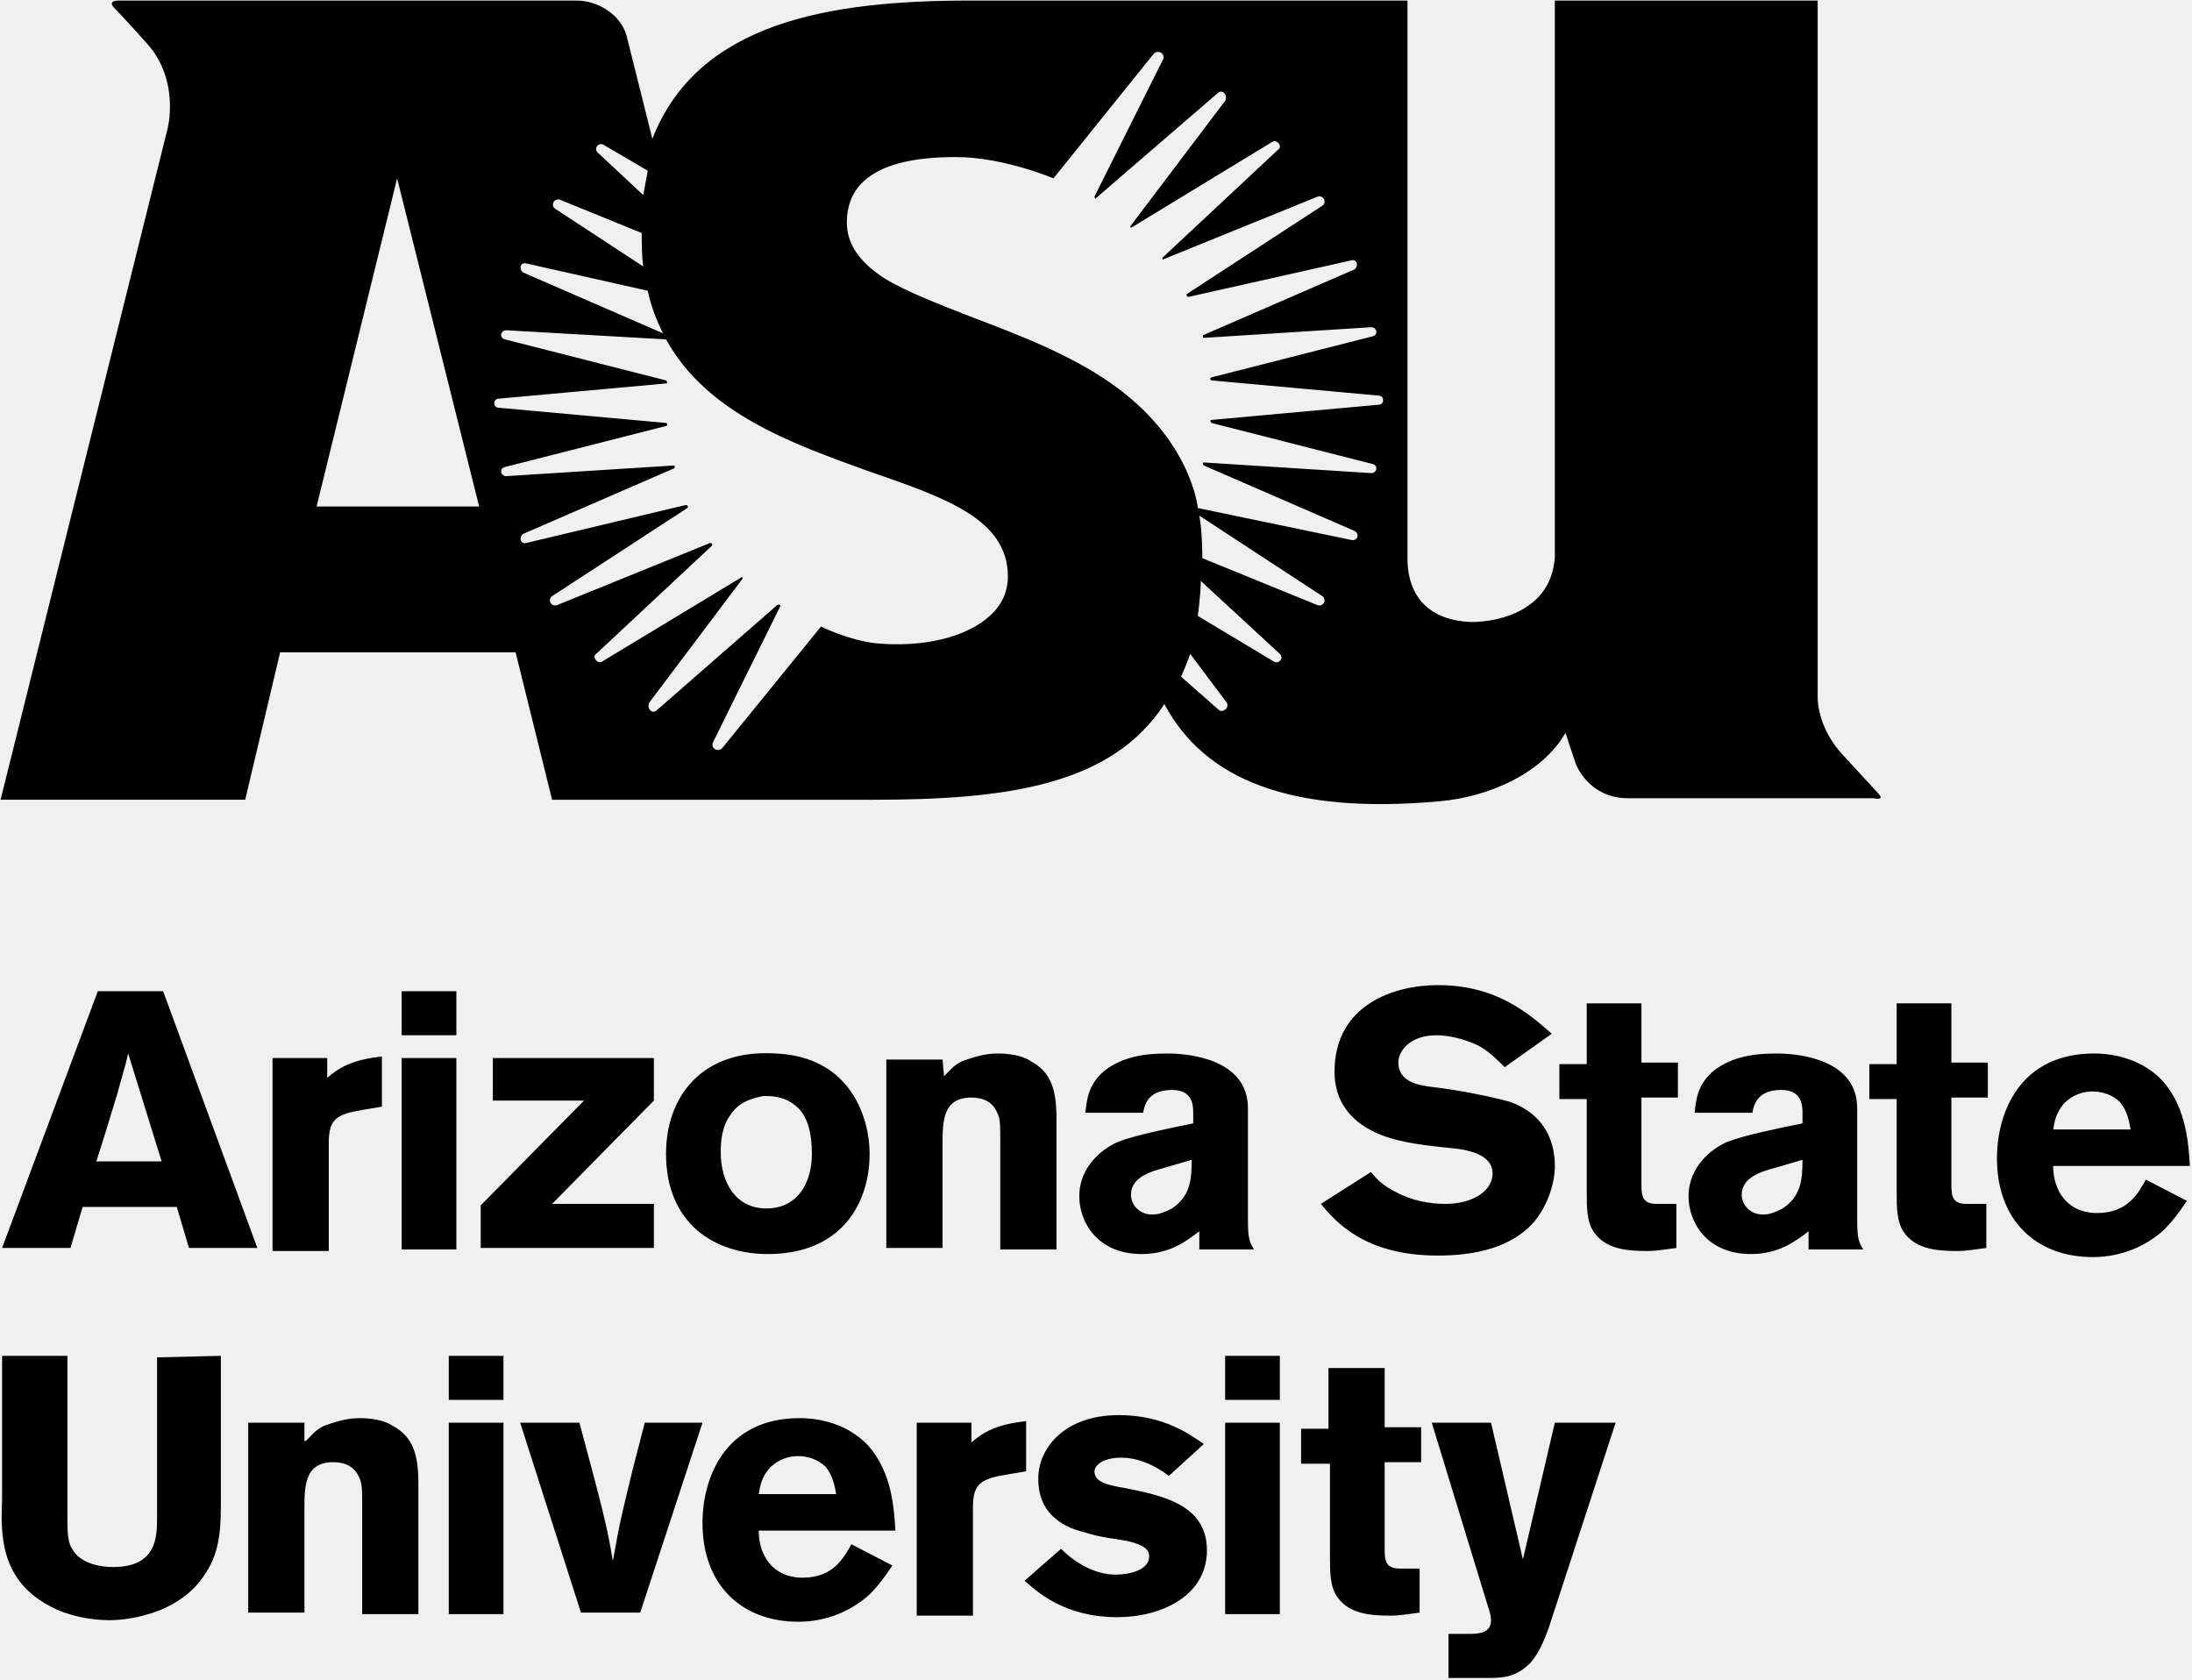
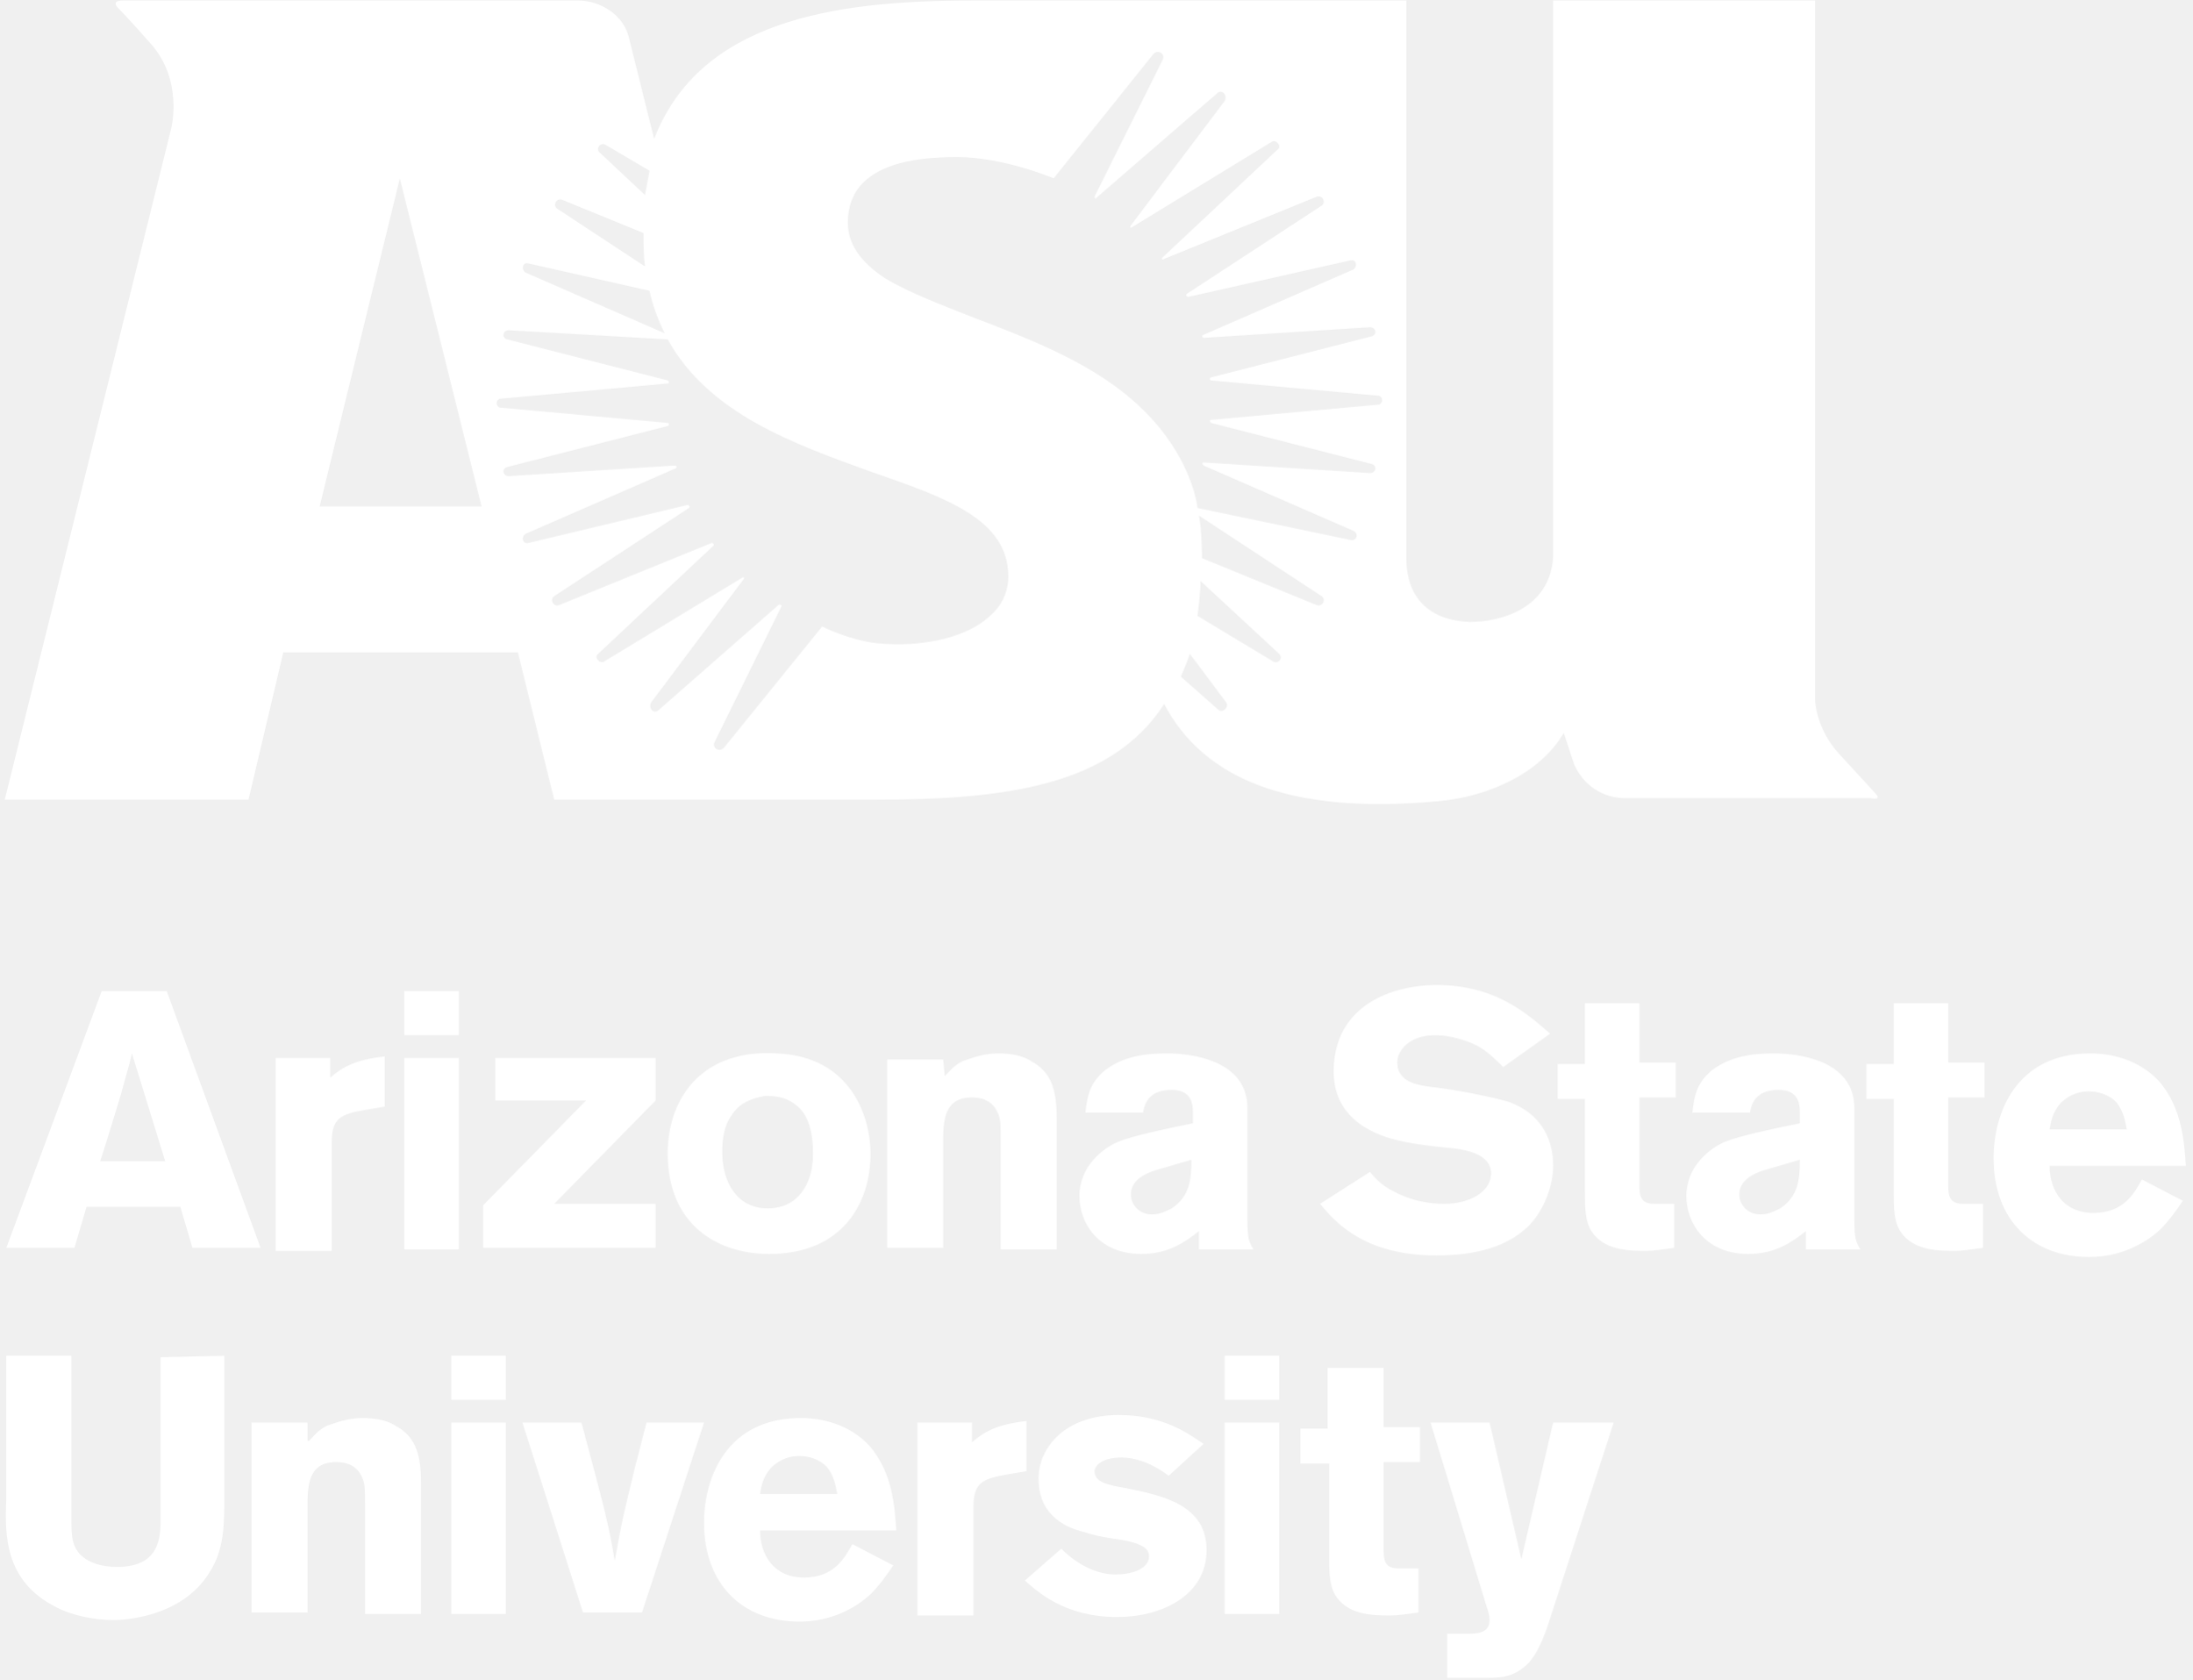
- <svg xmlns="http://www.w3.org/2000/svg" width="398" height="305" viewBox="0 0 398 305">
-   <g transform="translate(-1 -1)">
-     <g transform="translate(0 179.31)">
-       <path d="M30.62 1.655l17.104 46.62H35.31l-2.207-7.447H16l-2.207 7.448H1.38l17.38-46.62H30.62zm-6.344 11.31c-.552 2.483-1.38 4.966-1.931 7.173-1.104 3.586-2.759 9.103-3.862 12.414h11.862l-6.07-19.586zm36.138 4.414c2.207-1.93 4.69-3.31 9.93-3.862v9.104l-3.31.551c-4.965.828-6.344 1.656-6.344 6.07v19.586H50.483V13.793h9.93v3.586zM73.93 1.655h9.931v8h-9.931v-8zm0 12.138h9.931v34.759h-9.931V13.793z" />
-       <path d="M90.207 13.793L119.724 13.793 119.724 21.517 101.241 40.276 119.724 40.276 119.724 48.276 88.276 48.276 88.276 40.552 107.034 21.517 90.483 21.517 90.483 13.793z" />
-       <path d="M158.897 31.172c0 8.828-4.966 18.207-18.483 18.207-9.655 0-18.483-5.517-18.483-18.207 0-10.482 6.62-19.034 19.862-18.206 13.793.551 17.104 11.862 17.104 18.206zm-25.38-6.896c-1.38 1.93-1.655 4.414-1.655 6.62 0 5.518 2.759 10.207 8.276 10.207 5.517 0 8.276-4.413 8.276-9.93 0-3.863-.828-6.897-2.759-8.552-2.207-1.931-4.414-1.931-6.069-1.931-2.758.551-4.69 1.379-6.069 3.586zm38.897-7.173c1.103-1.103 1.655-1.93 3.31-2.758 1.655-.552 3.862-1.38 6.345-1.38 1.931 0 4.414.276 6.069 1.38 3.586 1.93 4.69 4.965 4.69 10.483v23.724H182.62V28.966c0-3.035 0-4.138-.552-5.242-.828-1.93-2.483-2.758-4.69-2.758-5.241 0-5.241 4.413-5.241 8.551v18.759H161.93V14.069h10.207l.276 3.034zm25.655 6.621c.276-2.483.552-5.241 3.586-7.724 3.31-2.483 7.173-3.034 11.31-3.034 4.138 0 14.621 1.103 14.621 9.93v20.138c0 3.587.276 4.138 1.104 5.518h-9.931v-3.31c-2.483 1.93-5.518 4.137-10.483 4.137-8 0-11.31-5.793-11.31-10.482 0-5.518 4.413-8.828 7.172-9.931 2.759-1.104 9.38-2.483 13.517-3.31v-1.932c0-1.655-.276-4.138-3.862-4.138-4.414 0-4.965 2.759-5.241 4.138h-10.483zm12.69 10.483c-1.656.552-4.414 1.655-4.414 4.414 0 1.655 1.38 3.586 3.862 3.586 1.38 0 2.483-.552 3.586-1.104 3.31-2.206 3.586-5.24 3.586-8.827l-6.62 1.93zm39.172.276c1.103 1.38 2.207 2.483 4.414 3.586 3.034 1.655 6.345 2.207 9.103 2.207 4.69 0 8.552-2.207 8.552-5.517 0-3.587-4.69-4.414-8.276-4.69-2.483-.276-5.241-.552-7.724-1.103-2.759-.552-12.69-2.76-12.69-12.69C243.31 4.138 254.07.552 262.07.552c10.759 0 16.552 5.241 20.69 8.827l-8.552 6.07c-1.38-1.38-2.759-2.76-4.69-3.863-1.655-.827-4.69-1.93-7.724-1.93-4.69 0-6.896 2.758-6.896 4.965 0 3.586 3.862 4.138 6.069 4.413 4.965.552 11.586 1.932 14.344 2.76 5.242 1.93 8 6.068 8 11.585 0 3.31-1.379 7.173-3.586 9.931-4.138 4.966-11.034 6.345-17.655 6.345-13.241 0-18.483-6.069-21.241-9.38l9.103-5.792zm38.897-30.62h10.206V14.62h6.621v6.345h-6.62v15.448c0 2.207 0 3.862 2.758 3.862h3.586v8c-2.207.276-3.586.552-5.241.552-3.586 0-7.448-.276-9.655-3.31-1.38-1.932-1.38-4.415-1.38-7.725V21.241h-4.965v-6.344h4.965V3.862h-.275zm19.862 19.861c.276-2.483.551-5.241 3.586-7.724 3.31-2.483 7.172-3.034 11.31-3.034 4.138 0 14.62 1.103 14.62 9.93v20.138c0 3.587.277 4.138 1.104 5.518h-9.93v-3.31c-2.483 1.93-5.518 4.137-10.483 4.137-8 0-11.31-5.793-11.31-10.482 0-5.518 4.413-8.828 7.172-9.931 2.758-1.104 9.379-2.483 13.517-3.31v-1.932c0-1.655-.276-4.138-3.862-4.138-4.414 0-4.966 2.759-5.242 4.138H308.69zm12.965 10.483c-1.655.552-4.414 1.655-4.414 4.414 0 1.655 1.38 3.586 3.862 3.586 1.38 0 2.483-.552 3.587-1.104 3.31-2.206 3.586-5.24 3.586-8.827l-6.62 1.93zm23.448-30.345h10.207v10.759h6.621v6.345h-6.62v15.448c0 2.207 0 3.862 2.758 3.862h3.586v8c-2.207.276-3.586.552-5.241.552-3.586 0-7.448-.276-9.655-3.31-1.38-1.932-1.38-4.415-1.38-7.725V21.241h-4.965v-6.344h4.965V3.862h-.276zm52.966 35.862c-1.103 1.655-2.483 3.586-4.138 5.242-3.034 2.758-7.448 4.965-12.965 4.965-10.207 0-17.38-6.62-17.38-17.931 0-8.276 4.138-19.034 17.655-19.034 1.931 0 8 .275 12.414 4.965 4.414 4.966 4.69 11.586 4.966 15.448h-24.828c0 4.414 2.483 8.552 8 8.552 5.517 0 7.448-3.586 8.828-6.069l7.448 3.862zM387.862 26.76c-.276-1.38-.552-3.31-1.931-4.966-1.38-1.38-3.31-1.93-4.965-1.93-2.483 0-4.138 1.103-5.242 2.206-1.38 1.655-1.655 3.034-1.93 4.69h14.068z" />
-       <g>
-         <path d="M41.103 67.862V94.07c0 4.414 0 9.103-2.758 13.241-4.966 8-15.448 8.552-17.38 8.552-3.586 0-7.724-.828-10.758-2.483-9.104-4.69-9.104-12.965-8.828-19.31V67.862h11.862v29.241c0 2.483 0 4.414.828 5.794 1.38 2.482 4.69 3.31 7.448 3.31 8 0 8-5.517 8-9.104V68.138l11.586-.276zM56.552 83.31c1.103-1.103 1.655-1.93 3.31-2.758 1.655-.552 3.862-1.38 6.345-1.38 1.93 0 4.414.276 6.069 1.38 3.586 1.93 4.69 4.965 4.69 10.482v23.725H66.759V95.172c0-3.034 0-4.138-.552-5.241-.828-1.931-2.483-2.759-4.69-2.759-5.241 0-5.241 4.414-5.241 8.552v18.759H46.069V80h10.207v3.31h.276zm25.93-15.448h9.932v8h-9.931v-8zm0 12.138h9.932v34.759h-9.931V80zm12.966 0h10.759c4.138 15.448 4.965 18.483 6.069 25.103 1.38-7.724 1.655-8.551 3.586-16.551L118.07 80h10.483l-11.31 34.483h-10.76L95.449 80zm67.586 25.931c-1.103 1.655-2.482 3.586-4.137 5.241-3.035 2.759-7.449 4.966-12.966 4.966-10.207 0-17.38-6.62-17.38-17.931 0-8.276 4.139-19.035 17.656-19.035 1.93 0 8 .276 12.414 4.966 4.413 4.965 4.69 11.586 4.965 15.448H138.76c0 4.414 2.482 8.552 8 8.552 5.517 0 7.448-3.586 8.827-6.069l7.448 3.862zm-10.206-12.965c-.276-1.38-.552-3.31-1.931-4.966-1.38-1.38-3.31-1.931-4.966-1.931-2.483 0-4.138 1.103-5.241 2.207-1.38 1.655-1.656 3.034-1.931 4.69h14.069zm24.551-9.38c2.207-1.93 4.69-3.31 9.931-3.862v9.104l-3.31.551c-4.966.828-6.345 1.655-6.345 6.07v19.585h-10.207V80h9.931v3.586zm16.276 19.31c2.759 2.76 6.345 4.69 9.931 4.69 2.483 0 6.07-.827 6.07-3.31 0-1.104-.828-1.655-1.38-1.931-1.655-.828-3.862-1.104-5.793-1.38-1.655-.275-3.035-.551-4.69-1.103-2.207-.552-4.138-1.38-5.793-3.034-1.655-1.656-2.483-3.862-2.483-6.621 0-5.793 4.966-11.586 14.62-11.586 8.277 0 12.966 3.586 15.45 5.241l-6.346 5.793c-3.31-2.483-6.344-3.31-8.551-3.31-3.862 0-4.966 1.655-4.966 2.483 0 1.93 2.207 2.482 5.517 3.034 6.897 1.38 14.897 3.035 14.897 11.31 0 8.276-8.276 12.138-16.276 12.138-9.655 0-14.62-4.69-16.828-6.62l6.621-5.793zm29.793-35.034h9.931v8h-9.93v-8zm0 12.138h9.931v34.759h-9.93V80zm18.759-9.931h10.207v10.759h6.62v6.344h-6.62v15.449c0 2.207 0 3.862 2.758 3.862h3.587v8c-2.207.276-3.587.551-5.242.551-3.586 0-7.448-.275-9.655-3.31-1.38-1.93-1.38-4.414-1.38-7.724V87.448h-5.24v-6.345h4.965V70.07zM294.345 80l-12.138 37.241c-.828 2.207-1.655 4.414-3.31 6.345-2.483 2.483-4.69 2.759-7.449 2.759H264v-8h3.586c1.655 0 4.138 0 4.138-2.483 0-.828-.276-1.655-.552-2.483L260.966 80h10.758l5.793 24.828L283.31 80h11.035z" />
-       </g>
-     </g>
-     <path d="M335.724 138.207c-4.965-5.241-4.69-10.759-4.69-10.759V1.103H283.31V102.07c-.551 9.655-9.93 11.862-15.172 11.862-7.448-.276-11.586-4.414-11.586-11.586V1.103H209.93h-32.828c-25.379 0-49.379 3.863-57.655 25.104l-4.69-18.759c-1.103-3.862-5.24-6.345-9.103-6.345H22.621c-1.104 0-1.655.276-1.104 1.104 0 0 2.207 2.207 6.345 6.896 5.793 6.621 3.586 15.173 3.586 15.173L1.103 146.206h44.414l6.345-26.758h42.759l6.62 26.759h58.207c24 0 43.31-2.483 52.966-17.38 7.172 13.518 22.62 20.139 49.93 17.656 9.38-.828 18.76-5.242 22.897-12.414l1.931 5.793c1.656 3.586 4.966 6.069 9.38 6.069h44.69c1.103.276 1.655 0 .827-.828 0 0-2.483-2.758-6.345-6.896zM110.621 27.31l8 4.69c-.276 1.38-.552 3.034-.828 4.414l-8.276-7.724c-.827-.828.276-1.931 1.104-1.38zm-8 9.931l14.896 6.07c0 1.655 0 4.137.276 6.068l-16-10.482c-.827-.552-.276-1.931.828-1.656zm-6.07 11.587l22.07 4.965c.551 2.759 1.655 5.517 2.758 7.724L96 50.483c-.828-.552-.552-1.931.552-1.655zM58.484 92.966l14.62-59.587L88 92.966H58.483zm122.207 19.862c-4.138 3.862-12.138 5.793-20.69 4.965-4.966-.552-9.931-3.034-9.931-3.034l-17.931 22.069c-.828.827-2.207 0-1.655-1.104l12.138-24.552c.276-.275-.276-.551-.552-.275l-21.793 19.034c-.828.828-1.931-.276-1.38-1.38l16.828-22.344c.276-.276 0-.552-.276-.276l-25.103 15.172c-.828.552-1.931-.827-1.104-1.379l20.966-19.586c.276-.276 0-.552-.276-.552l-27.862 11.31c-1.103.276-1.655-1.103-.828-1.655l24.552-16c.276-.275 0-.551-.276-.551l-28.965 6.896c-1.104.276-1.38-1.103-.552-1.655l27.31-11.862c.276 0 .276-.552 0-.552l-30.344 1.931c-1.104 0-1.38-1.379-.276-1.655l29.241-7.448c.276 0 .276-.552 0-.552l-30.345-2.759c-1.103 0-1.103-1.655 0-1.655l30.345-2.758c.276 0 .276-.276 0-.552L92.69 62.621c-1.104-.276-.828-1.655.276-1.655l28.965 1.655c7.448 13.517 23.172 19.034 36.966 24C172.414 91.31 184 95.172 184 105.655c0 2.759-1.103 5.242-3.31 7.173zm41.655 17.103l-6.897-6.069s1.104-2.483 1.655-4.138l6.621 8.828c.552.827-.552 1.93-1.38 1.379zm9.93-8.828l-13.792-8.275s.551-4.138.551-6.345l14.345 13.241c.828.828-.276 1.931-1.103 1.38zm8-10.206l-20.965-8.552s0-4.966-.551-7.724l22.344 14.62c.828.552.276 1.931-.827 1.656zm11.035-36.414l-30.344 2.758c-.276 0-.276.276 0 .552l29.24 7.448c1.104.276.828 1.656-.275 1.656l-30.345-1.931c-.276 0-.276.275 0 .551l27.31 11.862c1.104.552.552 1.931-.551 1.655l-27.862-5.793s-1.104-12.413-15.724-22.62c-7.449-5.242-16.828-8.828-24.828-11.862-6.345-2.483-12.138-4.69-16.276-7.173-4.69-3.034-6.896-6.345-6.896-10.207 0-2.758.827-5.241 2.758-7.172 3.31-3.31 9.104-4.69 17.104-4.69 8.551 0 17.655 3.862 17.655 3.862l18.207-22.62c.827-.828 2.207 0 1.655 1.103L199.724 36.69c0 .276.276.551.276.276l22.069-19.035c.828-.828 1.931.276 1.38 1.38l-17.104 22.62c-.276.276 0 .552.276.276L232 26.759c.828-.552 1.931.827 1.103 1.379l-20.965 19.586c-.276.276 0 .552.276.276l27.862-11.31c1.103-.276 1.655 1.103.827 1.655l-24.551 16c-.276.276 0 .552.276.552l29.517-6.621c1.103-.276 1.38 1.103.552 1.655l-27.31 11.862c-.277 0-.277.552 0 .552l30.344-1.931c1.103 0 1.38 1.38.276 1.655l-29.241 7.448c-.276 0-.276.552 0 .552l30.344 2.759c1.104 0 1.104 1.655 0 1.655z" />
+ <svg xmlns="http://www.w3.org/2000/svg" width="261px" height="200px" viewBox="0 0 260 200" version="1.1">
+   <g id="surface1">
+     <path style=" stroke:none;fill-rule:nonzero;fill:#fff;fill-opacity:1;" d="M 19.352 118.012 L 30.523 148.582 L 22.414 148.582 L 20.973 143.695 L 9.801 143.695 L 8.355 148.582 L 0.25 148.582 L 11.602 118.012 Z M 15.207 125.426 C 14.844 127.055 14.305 128.684 13.945 130.129 C 13.223 132.48 12.141 136.098 11.422 138.27 L 19.172 138.27 L 15.203 125.426 Z M 38.812 128.32 C 40.254 127.055 41.879 126.148 45.301 125.789 L 45.301 131.758 L 43.137 132.121 C 39.895 132.664 38.992 133.207 38.992 136.102 L 38.992 148.941 L 32.324 148.941 L 32.324 125.969 L 38.812 125.969 Z M 47.645 118.012 L 54.129 118.012 L 54.129 123.254 L 47.645 123.254 Z M 47.645 125.969 L 54.129 125.969 L 54.129 148.762 L 47.645 148.762 Z M 47.645 125.969 " />
+     <path style=" stroke:none;fill-rule:nonzero;fill:#fff;fill-opacity:1;" d="M 58.277 125.969 L 77.559 125.969 L 77.559 131.035 L 65.484 143.336 L 77.559 143.336 L 77.559 148.582 L 57.016 148.582 L 57.016 143.516 L 69.27 131.035 L 58.457 131.035 L 58.457 125.969 Z M 58.277 125.969 " />
+     <path style=" stroke:none;fill-rule:nonzero;fill:#fff;fill-opacity:1;" d="M 103.148 137.367 C 103.148 143.152 99.906 149.305 91.074 149.305 C 84.766 149.305 79 145.688 79 137.367 C 79 130.492 83.324 124.883 91.977 125.426 C 100.984 125.789 103.148 133.207 103.148 137.367 Z M 86.57 132.844 C 85.668 134.109 85.488 135.738 85.488 137.184 C 85.488 140.801 87.289 143.879 90.895 143.879 C 94.5 143.879 96.301 140.984 96.301 137.367 C 96.301 134.832 95.758 132.844 94.5 131.758 C 93.055 130.492 91.613 130.492 90.535 130.492 C 88.73 130.852 87.469 131.395 86.57 132.844 Z M 111.98 128.141 C 112.699 127.418 113.059 126.875 114.141 126.332 C 115.223 125.969 116.664 125.426 118.285 125.426 C 119.547 125.426 121.168 125.605 122.25 126.332 C 124.594 127.598 125.316 129.586 125.316 133.207 L 125.316 148.762 L 118.645 148.762 L 118.645 135.918 C 118.645 133.93 118.645 133.207 118.285 132.48 C 117.746 131.215 116.664 130.672 115.223 130.672 C 111.797 130.672 111.797 133.566 111.797 136.281 L 111.797 148.582 L 105.129 148.582 L 105.129 126.148 L 111.797 126.148 L 111.977 128.141 Z M 128.738 132.48 C 128.918 130.852 129.098 129.043 131.082 127.418 C 133.242 125.789 135.766 125.426 138.469 125.426 C 141.172 125.426 148.02 126.148 148.02 131.938 L 148.02 145.145 C 148.02 147.496 148.203 147.855 148.742 148.762 L 142.254 148.762 L 142.254 146.59 C 140.633 147.855 138.648 149.305 135.406 149.305 C 130.18 149.305 128.02 145.504 128.02 142.43 C 128.02 138.812 130.902 136.641 132.703 135.918 C 134.504 135.195 138.832 134.289 141.535 133.75 L 141.535 132.48 C 141.535 131.395 141.352 129.77 139.012 129.77 C 136.129 129.77 135.766 131.578 135.586 132.48 Z M 137.027 139.355 C 135.945 139.719 134.145 140.441 134.145 142.25 C 134.145 143.336 135.047 144.602 136.668 144.602 C 137.57 144.602 138.289 144.238 139.012 143.879 C 141.172 142.43 141.352 140.441 141.352 138.09 Z M 162.617 139.535 C 163.34 140.441 164.059 141.164 165.5 141.887 C 167.484 142.973 169.648 143.336 171.449 143.336 C 174.512 143.336 177.035 141.887 177.035 139.719 C 177.035 137.367 173.973 136.824 171.629 136.641 C 170.008 136.461 168.203 136.281 166.582 135.918 C 164.781 135.559 158.293 134.109 158.293 127.598 C 158.293 119.637 165.32 117.285 170.547 117.285 C 177.578 117.285 181.359 120.723 184.062 123.074 L 178.477 127.055 C 177.574 126.148 176.676 125.246 175.414 124.523 C 174.332 123.98 172.352 123.258 170.367 123.258 C 167.305 123.258 165.863 125.066 165.863 126.512 C 165.863 128.863 168.387 129.227 169.828 129.406 C 173.07 129.77 177.395 130.672 179.199 131.215 C 182.621 132.48 184.426 135.195 184.426 138.812 C 184.426 140.984 183.523 143.516 182.082 145.324 C 179.379 148.582 174.875 149.484 170.547 149.484 C 161.898 149.484 158.473 145.504 156.672 143.336 Z M 188.027 119.457 L 194.695 119.457 L 194.695 126.512 L 199.02 126.512 L 199.02 130.672 L 194.695 130.672 L 194.695 140.801 C 194.695 142.25 194.695 143.336 196.496 143.336 L 198.84 143.336 L 198.84 148.582 C 197.398 148.762 196.496 148.941 195.418 148.941 C 193.074 148.941 190.551 148.762 189.109 146.773 C 188.207 145.504 188.207 143.875 188.207 141.707 L 188.207 130.852 L 184.965 130.852 L 184.965 126.691 L 188.207 126.691 L 188.207 119.457 Z M 201.004 132.48 C 201.184 130.852 201.363 129.043 203.348 127.418 C 205.508 125.789 208.031 125.426 210.734 125.426 C 213.438 125.426 220.285 126.148 220.285 131.938 L 220.285 145.145 C 220.285 147.496 220.465 147.855 221.008 148.762 L 214.52 148.762 L 214.52 146.59 C 212.898 147.855 210.914 149.305 207.672 149.305 C 202.445 149.305 200.281 145.504 200.281 142.43 C 200.281 138.812 203.164 136.641 204.969 135.918 C 206.77 135.195 211.094 134.289 213.797 133.75 L 213.797 132.48 C 213.797 131.395 213.617 129.77 211.277 129.77 C 208.391 129.77 208.031 131.578 207.852 132.48 Z M 209.473 139.355 C 208.391 139.719 206.59 140.441 206.59 142.25 C 206.59 143.336 207.492 144.602 209.113 144.602 C 210.016 144.602 210.734 144.238 211.457 143.879 C 213.617 142.43 213.797 140.441 213.797 138.09 Z M 224.789 119.457 L 231.457 119.457 L 231.457 126.512 L 235.785 126.512 L 235.785 130.672 L 231.461 130.672 L 231.461 140.801 C 231.461 142.25 231.461 143.336 233.262 143.336 L 235.605 143.336 L 235.605 148.582 C 234.16 148.762 233.262 148.941 232.18 148.941 C 229.836 148.941 227.316 148.762 225.871 146.773 C 224.973 145.504 224.973 143.879 224.973 141.707 L 224.973 130.852 L 221.727 130.852 L 221.727 126.691 L 224.973 126.691 L 224.973 119.457 Z M 259.391 142.973 C 258.672 144.059 257.77 145.324 256.688 146.41 C 254.707 148.219 251.824 149.668 248.219 149.668 C 241.551 149.668 236.863 145.324 236.863 137.906 C 236.863 132.48 239.57 125.426 248.398 125.426 C 249.66 125.426 253.625 125.605 256.508 128.684 C 259.391 131.938 259.57 136.281 259.754 138.812 L 243.531 138.812 C 243.531 141.707 245.156 144.422 248.758 144.422 C 252.363 144.422 253.625 142.07 254.527 140.441 Z M 252.723 134.473 C 252.543 133.566 252.363 132.301 251.461 131.215 C 250.562 130.312 249.301 129.949 248.219 129.949 C 246.598 129.949 245.516 130.672 244.793 131.398 C 243.895 132.48 243.715 133.387 243.535 134.473 Z M 252.723 134.473 " />
+     <path style=" stroke:none;fill-rule:nonzero;fill:#fff;fill-opacity:1;" d="M 26.199 161.426 L 26.199 178.609 C 26.199 181.504 26.199 184.578 24.395 187.293 C 21.152 192.539 14.305 192.898 13.043 192.898 C 10.699 192.898 7.996 192.355 6.016 191.273 C 0.066 188.195 0.066 182.77 0.246 178.609 L 0.246 161.426 L 7.996 161.426 L 7.996 180.598 C 7.996 182.227 7.996 183.492 8.539 184.398 C 9.438 186.027 11.602 186.57 13.402 186.57 C 18.629 186.57 18.629 182.949 18.629 180.598 L 18.629 161.605 Z M 36.289 171.555 C 37.012 170.832 37.371 170.289 38.453 169.746 C 39.535 169.383 40.977 168.84 42.598 168.84 C 43.859 168.84 45.48 169.023 46.562 169.746 C 48.906 171.012 49.625 173 49.625 176.617 L 49.625 192.176 L 42.957 192.176 L 42.957 179.332 C 42.957 177.344 42.957 176.617 42.598 175.895 C 42.055 174.629 40.977 174.086 39.535 174.086 C 36.109 174.086 36.109 176.98 36.109 179.695 L 36.109 191.996 L 29.441 191.996 L 29.441 169.383 L 36.109 169.383 L 36.109 171.555 Z M 53.23 161.426 L 59.719 161.426 L 59.719 166.672 L 53.23 166.672 Z M 53.23 169.383 L 59.719 169.383 L 59.719 192.176 L 53.23 192.176 Z M 61.699 169.383 L 68.727 169.383 C 71.43 179.512 71.973 181.504 72.691 185.844 C 73.594 180.781 73.773 180.238 75.035 174.992 L 76.477 169.383 L 83.324 169.383 L 75.938 191.996 L 68.91 191.996 Z M 105.852 186.387 C 105.129 187.473 104.23 188.738 103.148 189.824 C 101.168 191.633 98.281 193.082 94.68 193.082 C 88.012 193.082 83.324 188.738 83.324 181.324 C 83.324 175.895 86.027 168.84 94.859 168.84 C 96.121 168.84 100.086 169.023 102.969 172.098 C 105.852 175.352 106.031 179.695 106.211 182.227 L 89.992 182.227 C 89.992 185.121 91.617 187.836 95.219 187.836 C 98.824 187.836 100.086 185.484 100.988 183.855 Z M 99.184 177.887 C 99.004 176.98 98.824 175.715 97.922 174.629 C 97.02 173.723 95.762 173.363 94.68 173.363 C 93.055 173.363 91.977 174.086 91.254 174.809 C 90.352 175.895 90.172 176.801 89.992 177.887 Z M 115.223 171.734 C 116.664 170.469 118.285 169.566 121.711 169.203 L 121.711 175.172 L 119.547 175.535 C 116.305 176.078 115.402 176.617 115.402 179.516 L 115.402 192.355 L 108.734 192.355 L 108.734 169.383 L 115.223 169.383 Z M 125.855 184.398 C 127.656 186.207 130 187.473 132.344 187.473 C 133.965 187.473 136.309 186.93 136.309 185.301 C 136.309 184.578 135.766 184.219 135.406 184.035 C 134.324 183.492 132.883 183.312 131.621 183.133 C 130.539 182.949 129.641 182.77 128.559 182.406 C 127.117 182.047 125.855 181.504 124.773 180.418 C 123.691 179.332 123.152 177.887 123.152 176.078 C 123.152 172.277 126.395 168.48 132.703 168.48 C 138.109 168.48 141.172 170.832 142.797 171.918 L 138.648 175.715 C 136.488 174.086 134.504 173.543 133.062 173.543 C 130.539 173.543 129.82 174.629 129.82 175.172 C 129.82 176.438 131.262 176.801 133.422 177.16 C 137.93 178.066 143.156 179.152 143.156 184.578 C 143.156 190.004 137.75 192.539 132.523 192.539 C 126.215 192.539 122.973 189.461 121.531 188.195 Z M 145.316 161.426 L 151.805 161.426 L 151.805 166.672 L 145.32 166.672 L 145.32 161.426 Z M 145.316 169.383 L 151.805 169.383 L 151.805 192.176 L 145.32 192.176 L 145.32 169.383 Z M 157.574 162.871 L 164.242 162.871 L 164.242 169.926 L 168.566 169.926 L 168.566 174.086 L 164.242 174.086 L 164.242 184.219 C 164.242 185.664 164.242 186.75 166.043 186.75 L 168.387 186.75 L 168.387 191.996 C 166.945 192.176 166.043 192.355 164.961 192.355 C 162.617 192.355 160.094 192.176 158.652 190.188 C 157.754 188.922 157.754 187.293 157.754 185.121 L 157.754 174.266 L 154.328 174.266 L 154.328 170.105 L 157.574 170.105 Z M 191.633 169.383 L 183.703 193.805 C 183.164 195.25 182.621 196.699 181.539 197.965 C 179.918 199.594 178.477 199.773 176.676 199.773 L 171.809 199.773 L 171.809 194.527 L 174.152 194.527 C 175.234 194.527 176.855 194.527 176.855 192.898 C 176.855 192.355 176.676 191.812 176.496 191.27 L 169.828 169.383 L 176.855 169.383 L 180.641 185.664 L 184.422 169.383 Z M 191.633 169.383 " />
+     <path style=" stroke:none;fill-rule:nonzero;fill:#fff;fill-opacity:1;" d="M 218.664 89.973 C 215.422 86.535 215.602 82.918 215.602 82.918 L 215.602 0.066 L 184.422 0.066 L 184.422 66.277 C 184.062 72.605 177.938 74.055 174.512 74.055 C 169.648 73.871 166.945 71.16 166.945 66.457 L 166.945 0.066 L 115.043 0.066 C 98.461 0.066 82.785 2.602 77.379 16.527 L 74.312 4.227 C 73.594 1.695 70.891 0.066 68.367 0.066 L 14.125 0.066 C 13.402 0.066 13.043 0.25 13.402 0.793 C 13.402 0.793 14.844 2.238 17.547 5.312 C 21.332 9.656 19.891 15.262 19.891 15.262 L 0.066 95.219 L 29.082 95.219 L 33.227 77.672 L 61.16 77.672 L 65.484 95.219 L 103.508 95.219 C 119.188 95.219 131.801 93.59 138.109 83.82 C 142.793 92.684 152.887 97.027 170.727 95.398 C 176.855 94.855 182.984 91.961 185.684 87.258 L 186.945 91.059 C 188.027 93.41 190.191 95.035 193.074 95.035 L 222.27 95.035 C 222.988 95.219 223.352 95.035 222.809 94.492 C 222.809 94.492 221.188 92.684 218.664 89.973 Z M 71.613 17.254 L 76.836 20.328 C 76.656 21.234 76.477 22.316 76.297 23.223 L 70.891 18.156 C 70.352 17.613 71.07 16.891 71.613 17.254 Z M 66.387 23.766 L 76.117 27.746 C 76.117 28.832 76.117 30.457 76.297 31.723 L 65.844 24.852 C 65.305 24.488 65.664 23.586 66.387 23.766 Z M 62.422 31.363 L 76.836 34.617 C 77.199 36.426 77.918 38.234 78.641 39.684 L 62.059 32.449 C 61.52 32.086 61.699 31.18 62.422 31.363 Z M 37.551 60.305 L 47.102 21.23 L 56.836 60.305 Z M 117.387 73.328 C 114.684 75.863 109.457 77.129 103.871 76.586 C 100.625 76.223 97.383 74.598 97.383 74.598 L 85.668 89.066 C 85.129 89.609 84.227 89.066 84.586 88.344 L 92.516 72.242 C 92.695 72.062 92.336 71.883 92.156 72.062 L 77.918 84.543 C 77.379 85.086 76.656 84.363 77.02 83.641 L 88.012 68.988 C 88.191 68.809 88.012 68.625 87.832 68.809 L 71.434 78.758 C 70.891 79.117 70.172 78.215 70.711 77.852 L 84.406 65.008 C 84.586 64.828 84.406 64.648 84.227 64.648 L 66.027 72.062 C 65.305 72.242 64.945 71.34 65.484 70.977 L 81.523 60.484 C 81.703 60.305 81.523 60.125 81.344 60.125 L 62.422 64.648 C 61.699 64.828 61.52 63.922 62.062 63.562 L 79.902 55.781 C 80.082 55.781 80.082 55.422 79.902 55.422 L 60.078 56.688 C 59.359 56.688 59.176 55.781 59.898 55.602 L 79 50.719 C 79.18 50.719 79.18 50.355 79 50.355 L 59.176 48.547 C 58.457 48.547 58.457 47.461 59.176 47.461 L 79 45.652 C 79.18 45.652 79.18 45.473 79 45.293 L 59.898 40.406 C 59.176 40.227 59.355 39.32 60.078 39.32 L 79 40.406 C 83.867 49.27 94.137 52.887 103.148 56.145 C 111.98 59.219 119.547 61.754 119.547 68.625 C 119.547 70.434 118.828 72.062 117.387 73.328 Z M 144.598 84.543 L 140.094 80.566 C 140.094 80.566 140.812 78.938 141.172 77.852 L 145.5 83.641 C 145.859 84.184 145.137 84.906 144.598 84.543 Z M 151.086 78.758 L 142.074 73.328 C 142.074 73.328 142.434 70.617 142.434 69.168 L 151.805 77.852 C 152.348 78.395 151.625 79.117 151.086 78.758 Z M 156.312 72.062 L 142.613 66.457 C 142.613 66.457 142.613 63.199 142.254 61.391 L 156.852 70.977 C 157.395 71.34 157.031 72.242 156.312 72.062 Z M 163.52 48.188 L 143.695 49.992 C 143.516 49.992 143.516 50.176 143.695 50.355 L 162.797 55.238 C 163.52 55.422 163.34 56.324 162.617 56.324 L 142.797 55.059 C 142.613 55.059 142.613 55.238 142.797 55.422 L 160.637 63.199 C 161.359 63.562 160.996 64.465 160.277 64.285 L 142.074 60.484 C 142.074 60.484 141.355 52.348 131.805 45.652 C 126.938 42.215 120.809 39.863 115.582 37.875 C 111.438 36.246 107.656 34.801 104.949 33.172 C 101.887 31.18 100.445 29.012 100.445 26.477 C 100.445 24.668 100.988 23.043 102.246 21.773 C 104.41 19.605 108.195 18.699 113.422 18.699 C 119.008 18.699 124.953 21.23 124.953 21.23 L 136.848 6.398 C 137.391 5.855 138.289 6.398 137.93 7.121 L 129.82 23.402 C 129.82 23.586 130 23.766 130 23.586 L 144.418 11.102 C 144.957 10.559 145.68 11.285 145.32 12.008 L 134.145 26.84 C 133.965 27.02 134.145 27.203 134.324 27.02 L 150.906 16.891 C 151.445 16.527 152.164 17.434 151.625 17.797 L 137.93 30.641 C 137.75 30.82 137.93 31 138.109 30.82 L 156.312 23.402 C 157.031 23.223 157.391 24.125 156.852 24.488 L 140.812 34.98 C 140.633 35.16 140.812 35.344 140.992 35.344 L 160.277 31 C 160.996 30.82 161.176 31.723 160.637 32.086 L 142.797 39.863 C 142.613 39.863 142.613 40.227 142.797 40.227 L 162.617 38.961 C 163.34 38.961 163.52 39.863 162.797 40.047 L 143.695 44.93 C 143.516 44.93 143.516 45.293 143.695 45.293 L 163.52 47.102 C 164.242 47.102 164.242 48.188 163.52 48.188 Z M 163.52 48.188 " />
  </g>
</svg>
